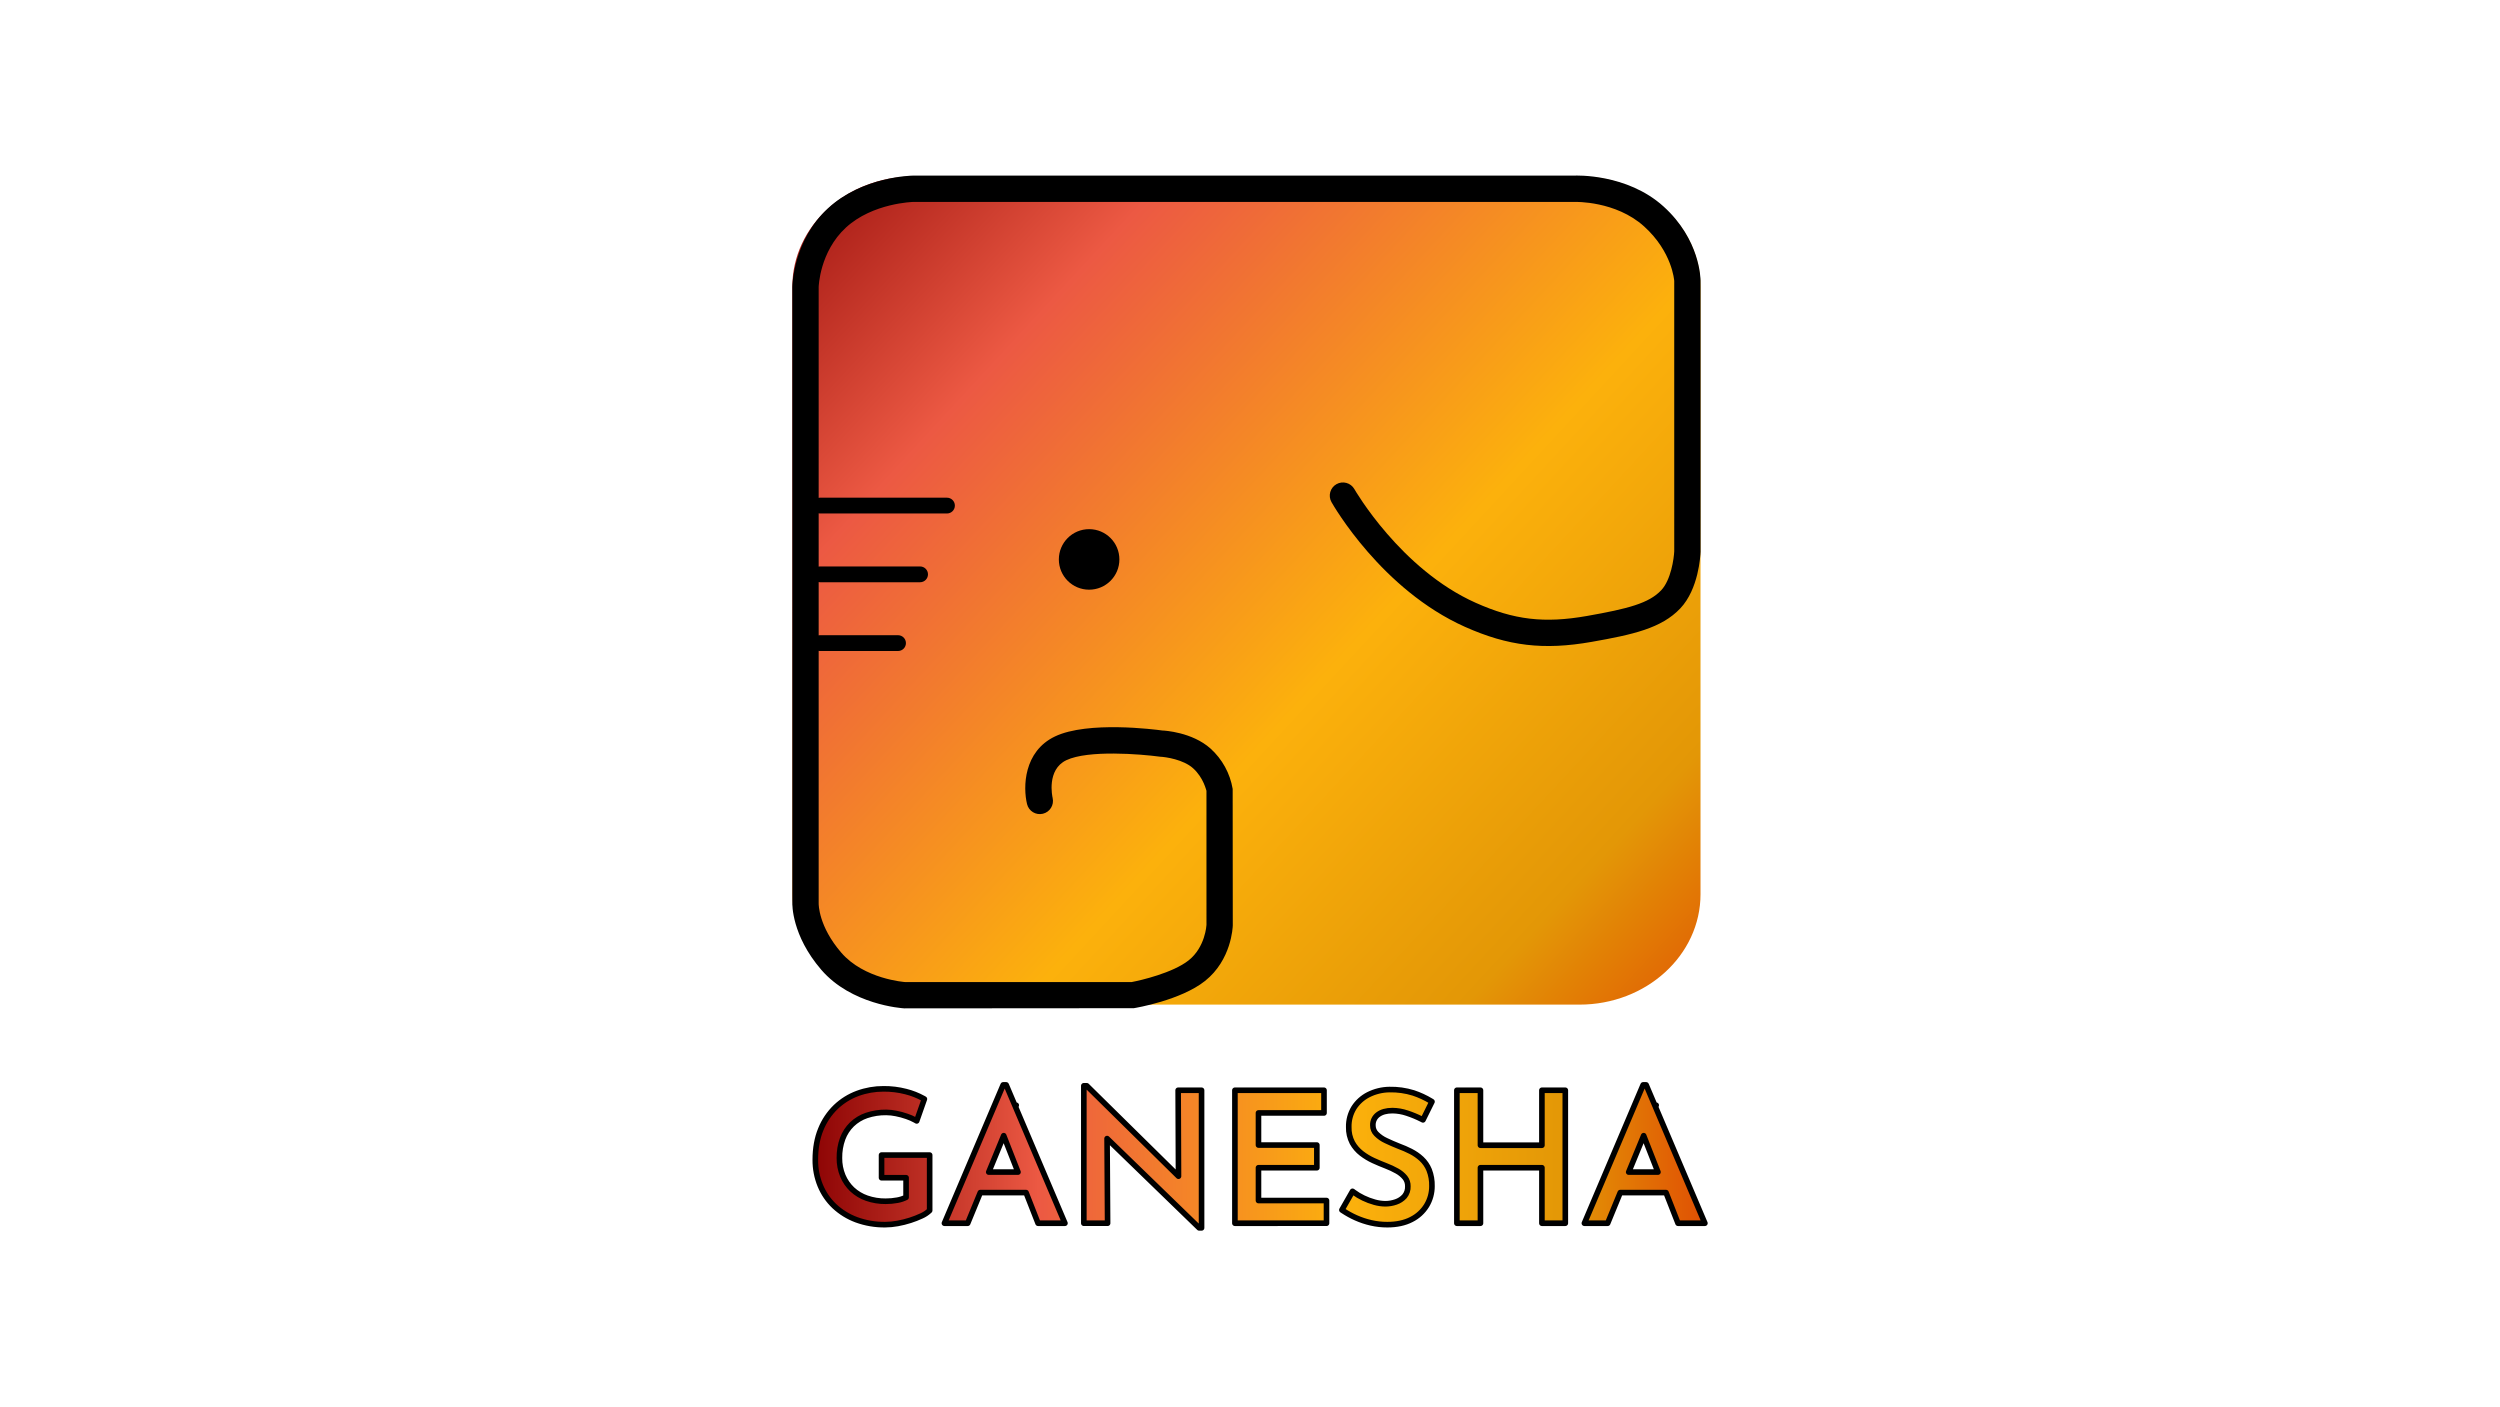
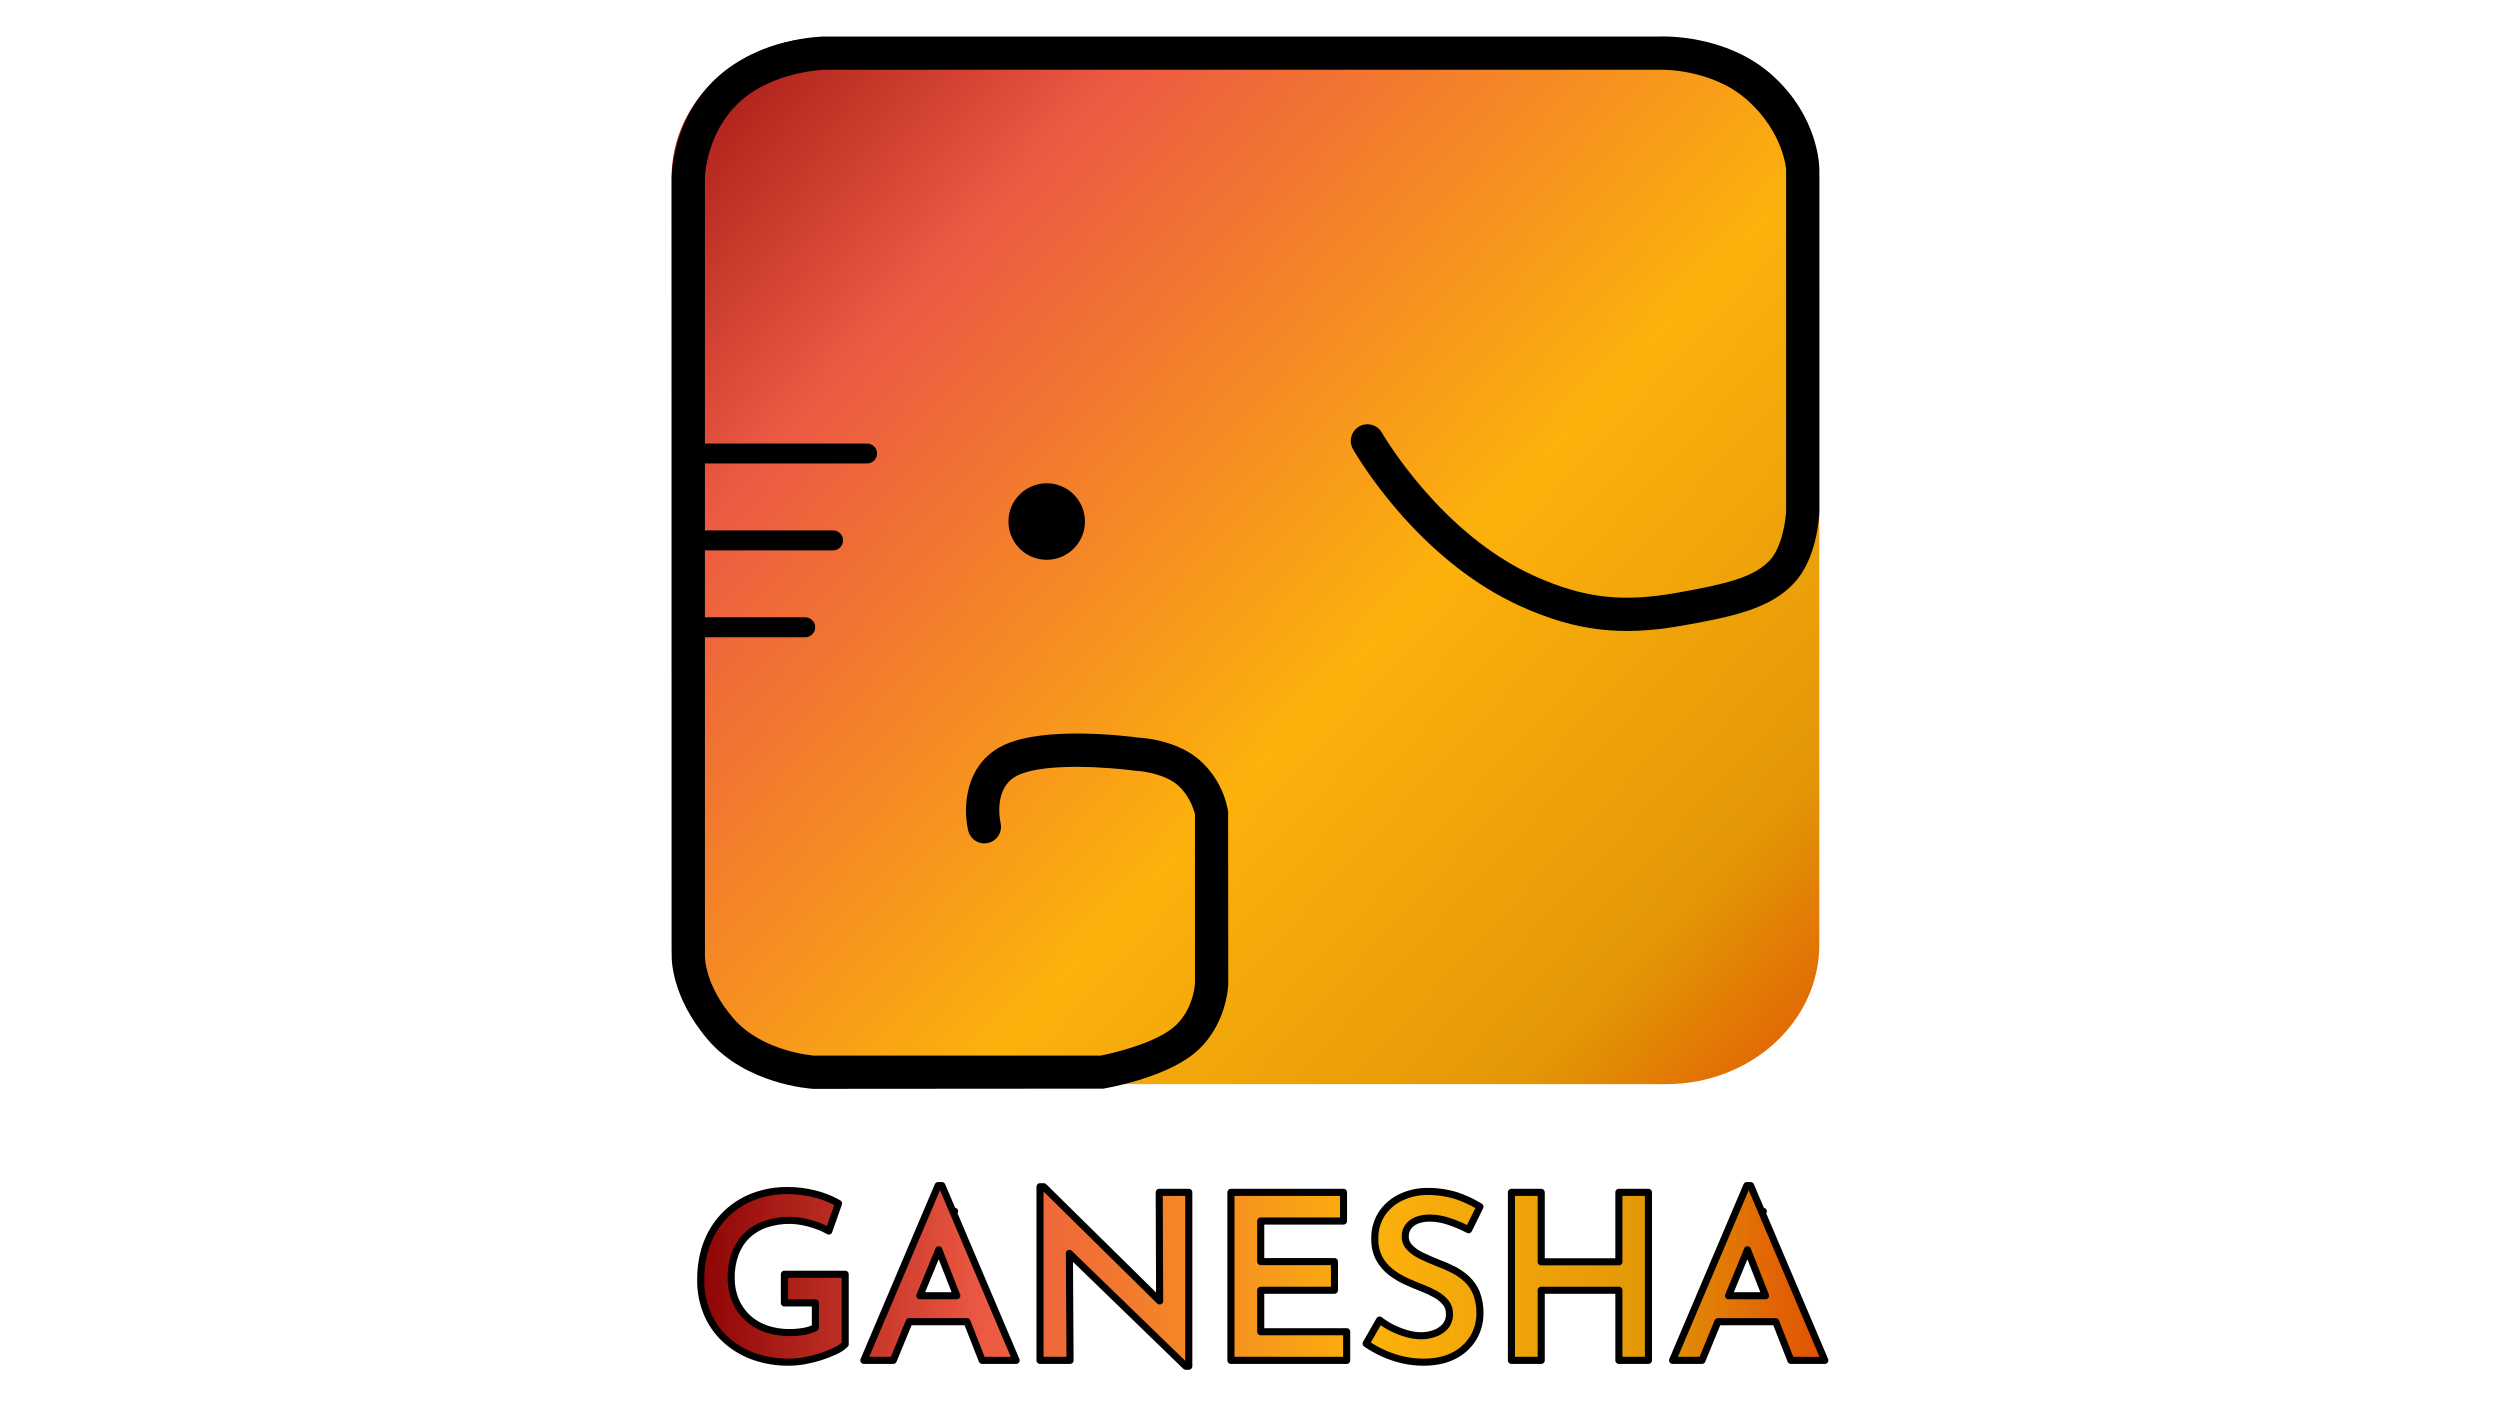
<svg xmlns="http://www.w3.org/2000/svg" xmlns:xlink="http://www.w3.org/1999/xlink" width="1920" height="1080" viewBox="0 0 1920 1080" version="1.1" id="svg27">
  <defs id="defs16">
    <linearGradient id="linear-gradient" x1="-0.128" y1="0.054" x2="1.027" y2="1.028" gradientUnits="objectBoundingBox">
      <stop offset="0" stop-color="#8e0505" id="stop2" />
      <stop offset="0.251" stop-color="#ec5943" id="stop4" />
      <stop offset="0.596" stop-color="#fcb10c" id="stop6" />
      <stop offset="0.843" stop-color="#e39706" id="stop8" />
      <stop offset="1" stop-color="#e05004" id="stop10" />
    </linearGradient>
    <clipPath id="clip-Ganesha-logo">
      <rect width="1134" height="1262" id="rect13" x="0" y="0" />
    </clipPath>
    <linearGradient xlink:href="#linear-gradient" id="linearGradient1008" x1="-7893.002" y1="-321.277" x2="-7100.044" y2="-321.277" gradientUnits="userSpaceOnUse" />
    <linearGradient xlink:href="#linear-gradient" id="linearGradient23" gradientUnits="userSpaceOnUse" x1="-98.949" y1="41.744" x2="793.914" y2="794.687" gradientTransform="scale(1.04724,0.9548914)" />
  </defs>
-   <g id="Ganesha-logo" clip-path="url(#clip-Ganesha-logo)" transform="matrix(0.8615863,0,0,0.8615863,470.6703,-4.547161)">
+   <g id="Ganesha-logo" clip-path="url(#clip-Ganesha-logo)" transform="matrix(1.088778,0,0,1.088778,341.639,-148.1371)">
    <g id="Group_144" data-name="Group 144" transform="translate(159.959,161.771)">
      <path id="Path_923" data-name="Path 923" d="m -7550.829,-257.555 -82.093,-79.592 0.455,75.446 h -21.181 V -384.2 h 2.607 l 81.777,80.587 -0.3,-76.6 h 20.859 v 122.658 z m 153.155,-4.495 a 72.62,72.62 0 0 1 -13.382,-4.462 80.51,80.51 0 0 1 -11.659,-6.4 l -0.909,-0.609 9.5,-16.627 1.06,0.8 a 52.188,52.188 0 0 0 8.586,5.146 58.167,58.167 0 0 0 10.006,3.756 36.731,36.731 0 0 0 9.586,1.395 28.939,28.939 0 0 0 9.431,-1.613 17.9,17.9 0 0 0 7.646,-5.016 13.014,13.014 0 0 0 2.971,-8.952 11.9,11.9 0 0 0 -2.534,-7.725 24.321,24.321 0 0 0 -7.084,-5.857 73.036,73.036 0 0 0 -9.89,-4.63 c -3.621,-1.385 -7.35,-2.952 -11.077,-4.657 a 54.848,54.848 0 0 1 -10.682,-6.438 31.094,31.094 0 0 1 -8.208,-9.534 28.42,28.42 0 0 1 -3.18,-13.977 31.513,31.513 0 0 1 4.653,-17.222 33.141,33.141 0 0 1 12.809,-11.579 42.914,42.914 0 0 1 18.78,-4.6 h 0.037 a 67.161,67.161 0 0 1 21.359,3.012 76.864,76.864 0 0 1 15.642,7.214 l 0.9,0.562 -8.018,16.222 -1.061,-0.539 a 91.807,91.807 0 0 0 -13.075,-5.438 41.963,41.963 0 0 0 -13.039,-2.254 c -5.452,0 -9.8,1.209 -12.931,3.593 a 11.3,11.3 0 0 0 -4.564,9.594 10.526,10.526 0 0 0 3.105,7.567 29.232,29.232 0 0 0 8.594,5.978 c 3.626,1.734 7.487,3.412 11.477,4.988 a 94.824,94.824 0 0 1 10.569,4.6 42.3,42.3 0 0 1 9.6,6.647 28.355,28.355 0 0 1 6.828,9.9 37.252,37.252 0 0 1 2.487,14.419 33.113,33.113 0 0 1 -4.719,17.277 33.49,33.49 0 0 1 -13.629,12.485 c -5.884,3.049 -13.1,4.6 -21.441,4.6 a 65.011,65.011 0 0 1 -14.544,-1.625 z m -458.75,-2.761 a 58.725,58.725 0 0 1 -19.615,-12.132 53.377,53.377 0 0 1 -12.561,-18.357 59.553,59.553 0 0 1 -4.4,-22.948 c 0,-10.212 1.64,-19.355 4.875,-27.174 a 57.493,57.493 0 0 1 13.359,-19.867 56.576,56.576 0 0 1 19.473,-12.141 66.392,66.392 0 0 1 23.143,-4.063 77.342,77.342 0 0 1 19.847,2.436 64.976,64.976 0 0 1 15.684,6.177 l 0.847,0.488 -6.856,19.49 -1.229,-0.711 a 45.317,45.317 0 0 0 -7.616,-3.337 68.45,68.45 0 0 0 -9.567,-2.589 46.4,46.4 0 0 0 -8.716,-0.934 52.778,52.778 0 0 0 -17.56,2.724 35.447,35.447 0 0 0 -13.053,7.953 34.893,34.893 0 0 0 -8.259,12.741 48.187,48.187 0 0 0 -2.879,17.212 40.325,40.325 0 0 0 3.022,15.818 35.908,35.908 0 0 0 8.417,12.211 36.827,36.827 0 0 0 13,7.8 49.972,49.972 0 0 0 16.837,2.724 56.009,56.009 0 0 0 10.314,-0.934 28.32,28.32 0 0 0 7.824,-2.575 v -17.44 h -21.86 v -20.215 h 42.875 v 49.369 l -0.344,0.344 a 25.021,25.021 0 0 1 -6.95,4.537 83.509,83.509 0 0 1 -9.956,3.886 87.189,87.189 0 0 1 -11.323,2.831 62.5,62.5 0 0 1 -11.06,1.055 71.776,71.776 0 0 1 -25.712,-4.379 z m 732.424,3.111 -10.7,-27.285 h -40.788 l -11.227,27.285 h -20.749 l 0.692,-1.632 51.681,-121.668 h 2.672 l 7.981,18.8 0.985,-0.66 -0.623,1.506 44.032,103.656 z m -43.964,-45.59 h 26.078 l -12.731,-32.445 z m -77.359,45.59 v -49.467 h -54.777 v 49.467 h -21.022 v -118.513 h 21.022 v 48.988 h 54.774 v -48.988 h 20.855 V -261.7 Z m -273.657,0 v -118.513 h 79.418 v 20.22 h -58.4 v 28.605 h 52.018 v 20.22 h -52.018 v 29.247 h 60.63 v 20.22 z m -175.467,0 -10.7,-27.285 h -40.787 l -11.227,27.285 h -20.751 l 52.378,-123.3 h 2.667 l 7.987,18.8 0.984,-0.66 -0.624,1.506 44.033,103.656 z m -43.963,-45.59 h 26.078 l -12.733,-32.445 z" transform="translate(7913.507,1195.567)" style="fill:url(#linearGradient1008);fill-opacity:1;stroke:#000000;stroke-width:5;stroke-linecap:butt;stroke-linejoin:round;stroke-miterlimit:4;stroke-dasharray:none;stroke-opacity:1" />
      <path id="Path_919" data-name="Path 919" d="M 107.941,0 H 701.619 C 761.233,0 809.56,44.065 809.56,98.423 v 541.325 c 0,54.357 -48.327,98.423 -107.941,98.423 H 107.941 C 48.327,738.171 0,694.105 0,639.748 V 98.423 C 0,44.065 48.327,0 107.941,0 Z" transform="translate(0,0.833)" fill="url(#linear-gradient)" style="fill:url(#linearGradient23)" />
      <path id="Path_911" data-name="Path 911" d="m 1147.434,-399.16 c -2.624,-0.142 -47.283,-3.287 -74.067,-34.39 -26.571,-30.856 -25.834,-58.6 -25.789,-59.766 l -0.01,-548.974 c 0.019,-1.8 0.808,-41.5 31.848,-70.1 30.63,-28.227 74.122,-29.058 75.959,-29.079 H 1744.5 c 1.366,-0.069 47.041,-1.964 79.635,27.522 32.672,29.557 32.925,64.399 32.986,65.851 l 0.01,241.924 c -0.136,3.757 -1.726,33.234 -18.051,50.473 -16.845,17.787 -42.26,23.374 -79.11,29.869 -42.725,7.53 -74.367,3.767 -112.853,-13.424 -74.152,-33.12 -117.172,-108.01 -118.966,-111.182 -3.189,-5.635 -1.208,-12.788 4.426,-15.98 5.635,-3.192 12.791,-1.217 15.991,4.414 0.4,0.711 41.155,71.413 108.119,101.323 34.2,15.276 61.091,18.458 99.211,11.74 36.906,-6.5 55.215,-11.354 66.145,-22.9 8.716,-9.2 11.353,-28.251 11.633,-34.813 l -0.01,-240.952 c -0.047,-0.491 -1.76,-25.87 -26.838,-48.557 -25.325,-22.911 -61.507,-21.867 -61.867,-21.856 l -589.445,0.01 c -0.2,0 -36.3,0.854 -60.195,22.87 -23.413,21.576 -24.28,52.711 -24.286,53.023 v 549.245 c -0.016,1.127 -0.057,20.585 20.114,44.008 20.408,23.7 56.658,26.236 57.022,26.259 l 201.907,-0.023 c 7.967,-1.479 36.679,-8.167 50.734,-19.323 14.892,-11.821 15.9,-31.376 15.905,-31.572 l -0.01,-119.594 c -0.1,0.312 -2.326,-11.495 -12.014,-20.146 -8.6,-7.679 -24.143,-9.99 -29.407,-10.233 -17.416,-2.341 -64.029,-6.137 -83.458,3.106 -17.839,8.486 -12.473,32.631 -12.236,33.655 1.461,6.295 -2.431,12.589 -8.715,14.095 -6.271,1.501 -12.576,-2.352 -14.1,-8.618 -3.646,-15.021 -3.118,-46.959 24.973,-60.322 29.227,-13.9 88.934,-6.186 95.646,-5.26 1.649,0.011 26.513,1.415 42.928,16.075 10.443,9.434 17.401,22.114 19.748,35.991 l 0.1,121.676 c -0.042,1.587 -1.185,30.8 -24.774,49.526 -21.727,17.246 -61.728,23.976 -63.421,24.254 z" transform="translate(-1047.535,1141.504)" />
      <path id="Path_921" data-name="Path 921" d="M 26.985,0 A 26.985,26.985 0 1 1 0,26.985 26.985,26.985 0 0 1 26.985,0 Z" transform="translate(237.589,315.177)" />
      <path id="Path_912" data-name="Path 912" d="M 404.6,-1078.993 H 291.345 a 7.04,7.04 0 0 1 -7.04,-7.04 7.04,7.04 0 0 1 7.04,-7.04 H 404.6 a 7.04,7.04 0 0 1 7.04,7.04 7.04,7.04 0 0 1 -7.04,7.04 z" transform="translate(-266.727,1380.213)" />
      <path id="Path_913" data-name="Path 913" d="m 380.63,-1078.993 h -89.285 a 7.04,7.04 0 0 1 -7.04,-7.04 7.04,7.04 0 0 1 7.04,-7.04 h 89.285 a 7.04,7.04 0 0 1 7.04,7.04 7.04,7.04 0 0 1 -7.04,7.04 z" transform="translate(-266.727,1441.499)" />
      <path id="Path_914" data-name="Path 914" d="m 360.973,-1078.993 h -69.628 a 7.04,7.04 0 0 1 -7.04,-7.04 7.04,7.04 0 0 1 7.04,-7.04 h 69.628 a 7.04,7.04 0 0 1 7.04,7.04 7.04,7.04 0 0 1 -7.04,7.04 z" transform="translate(-266.727,1502.786)" />
    </g>
  </g>
</svg>
